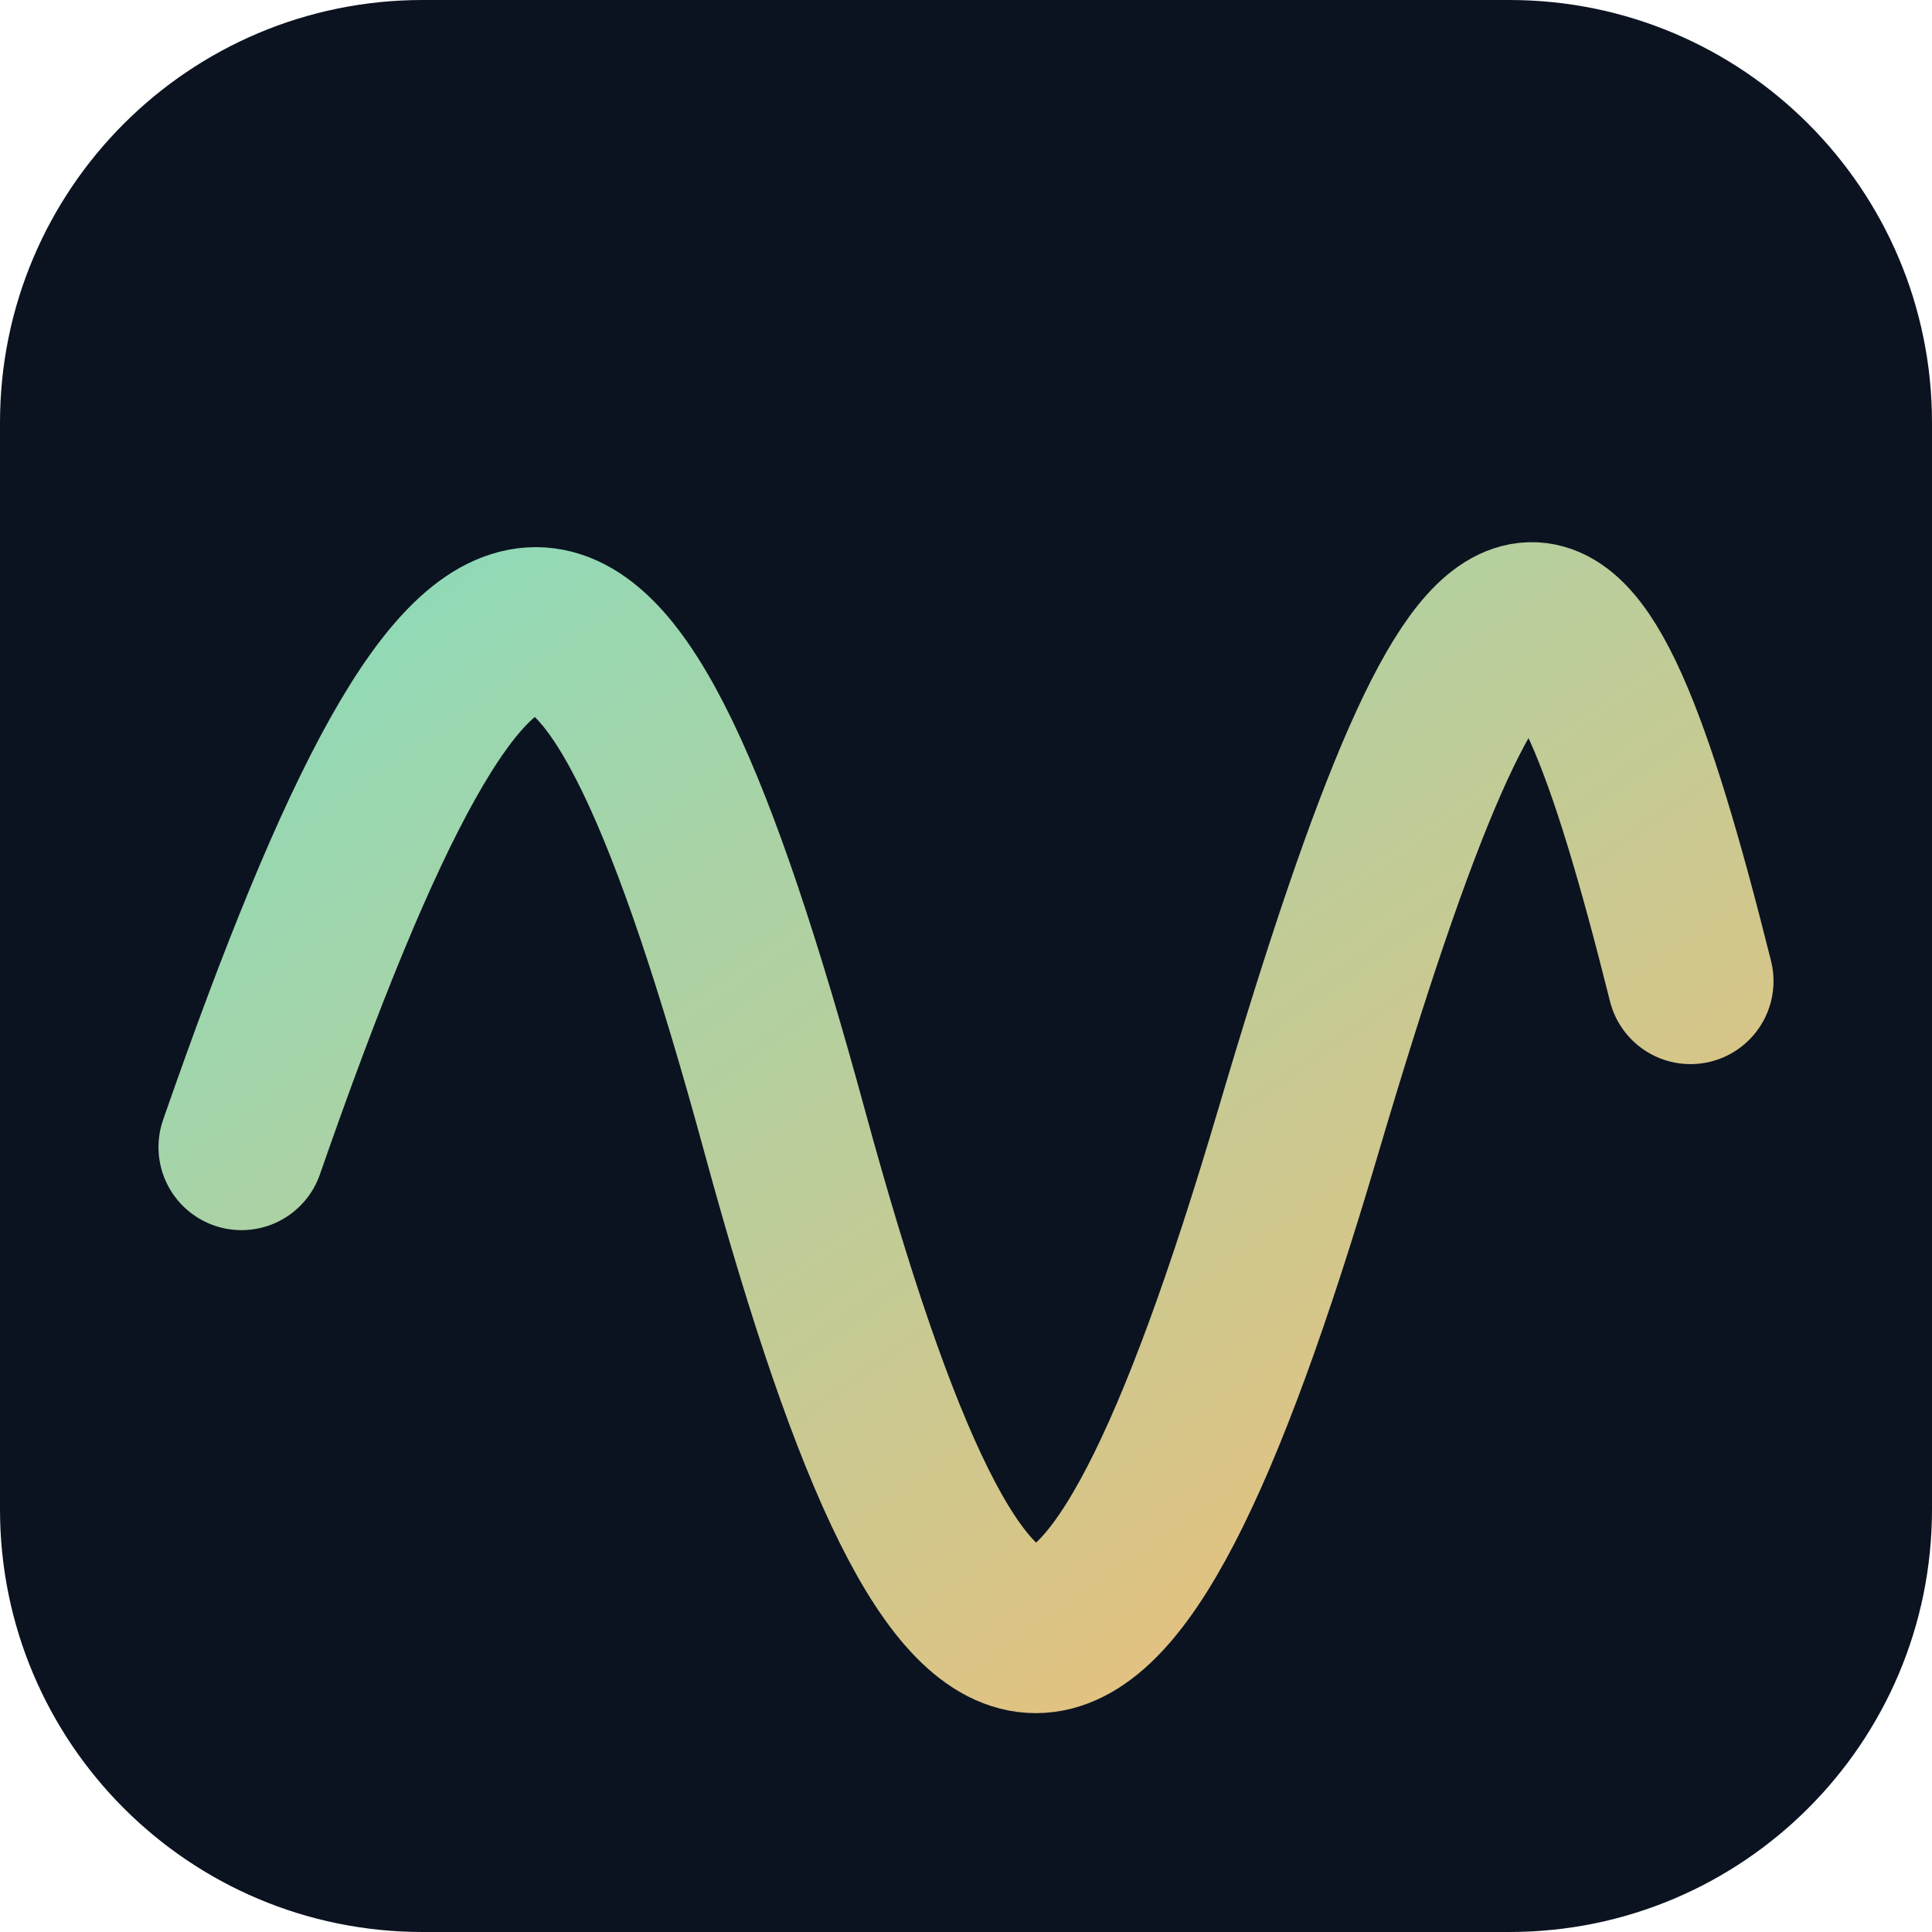
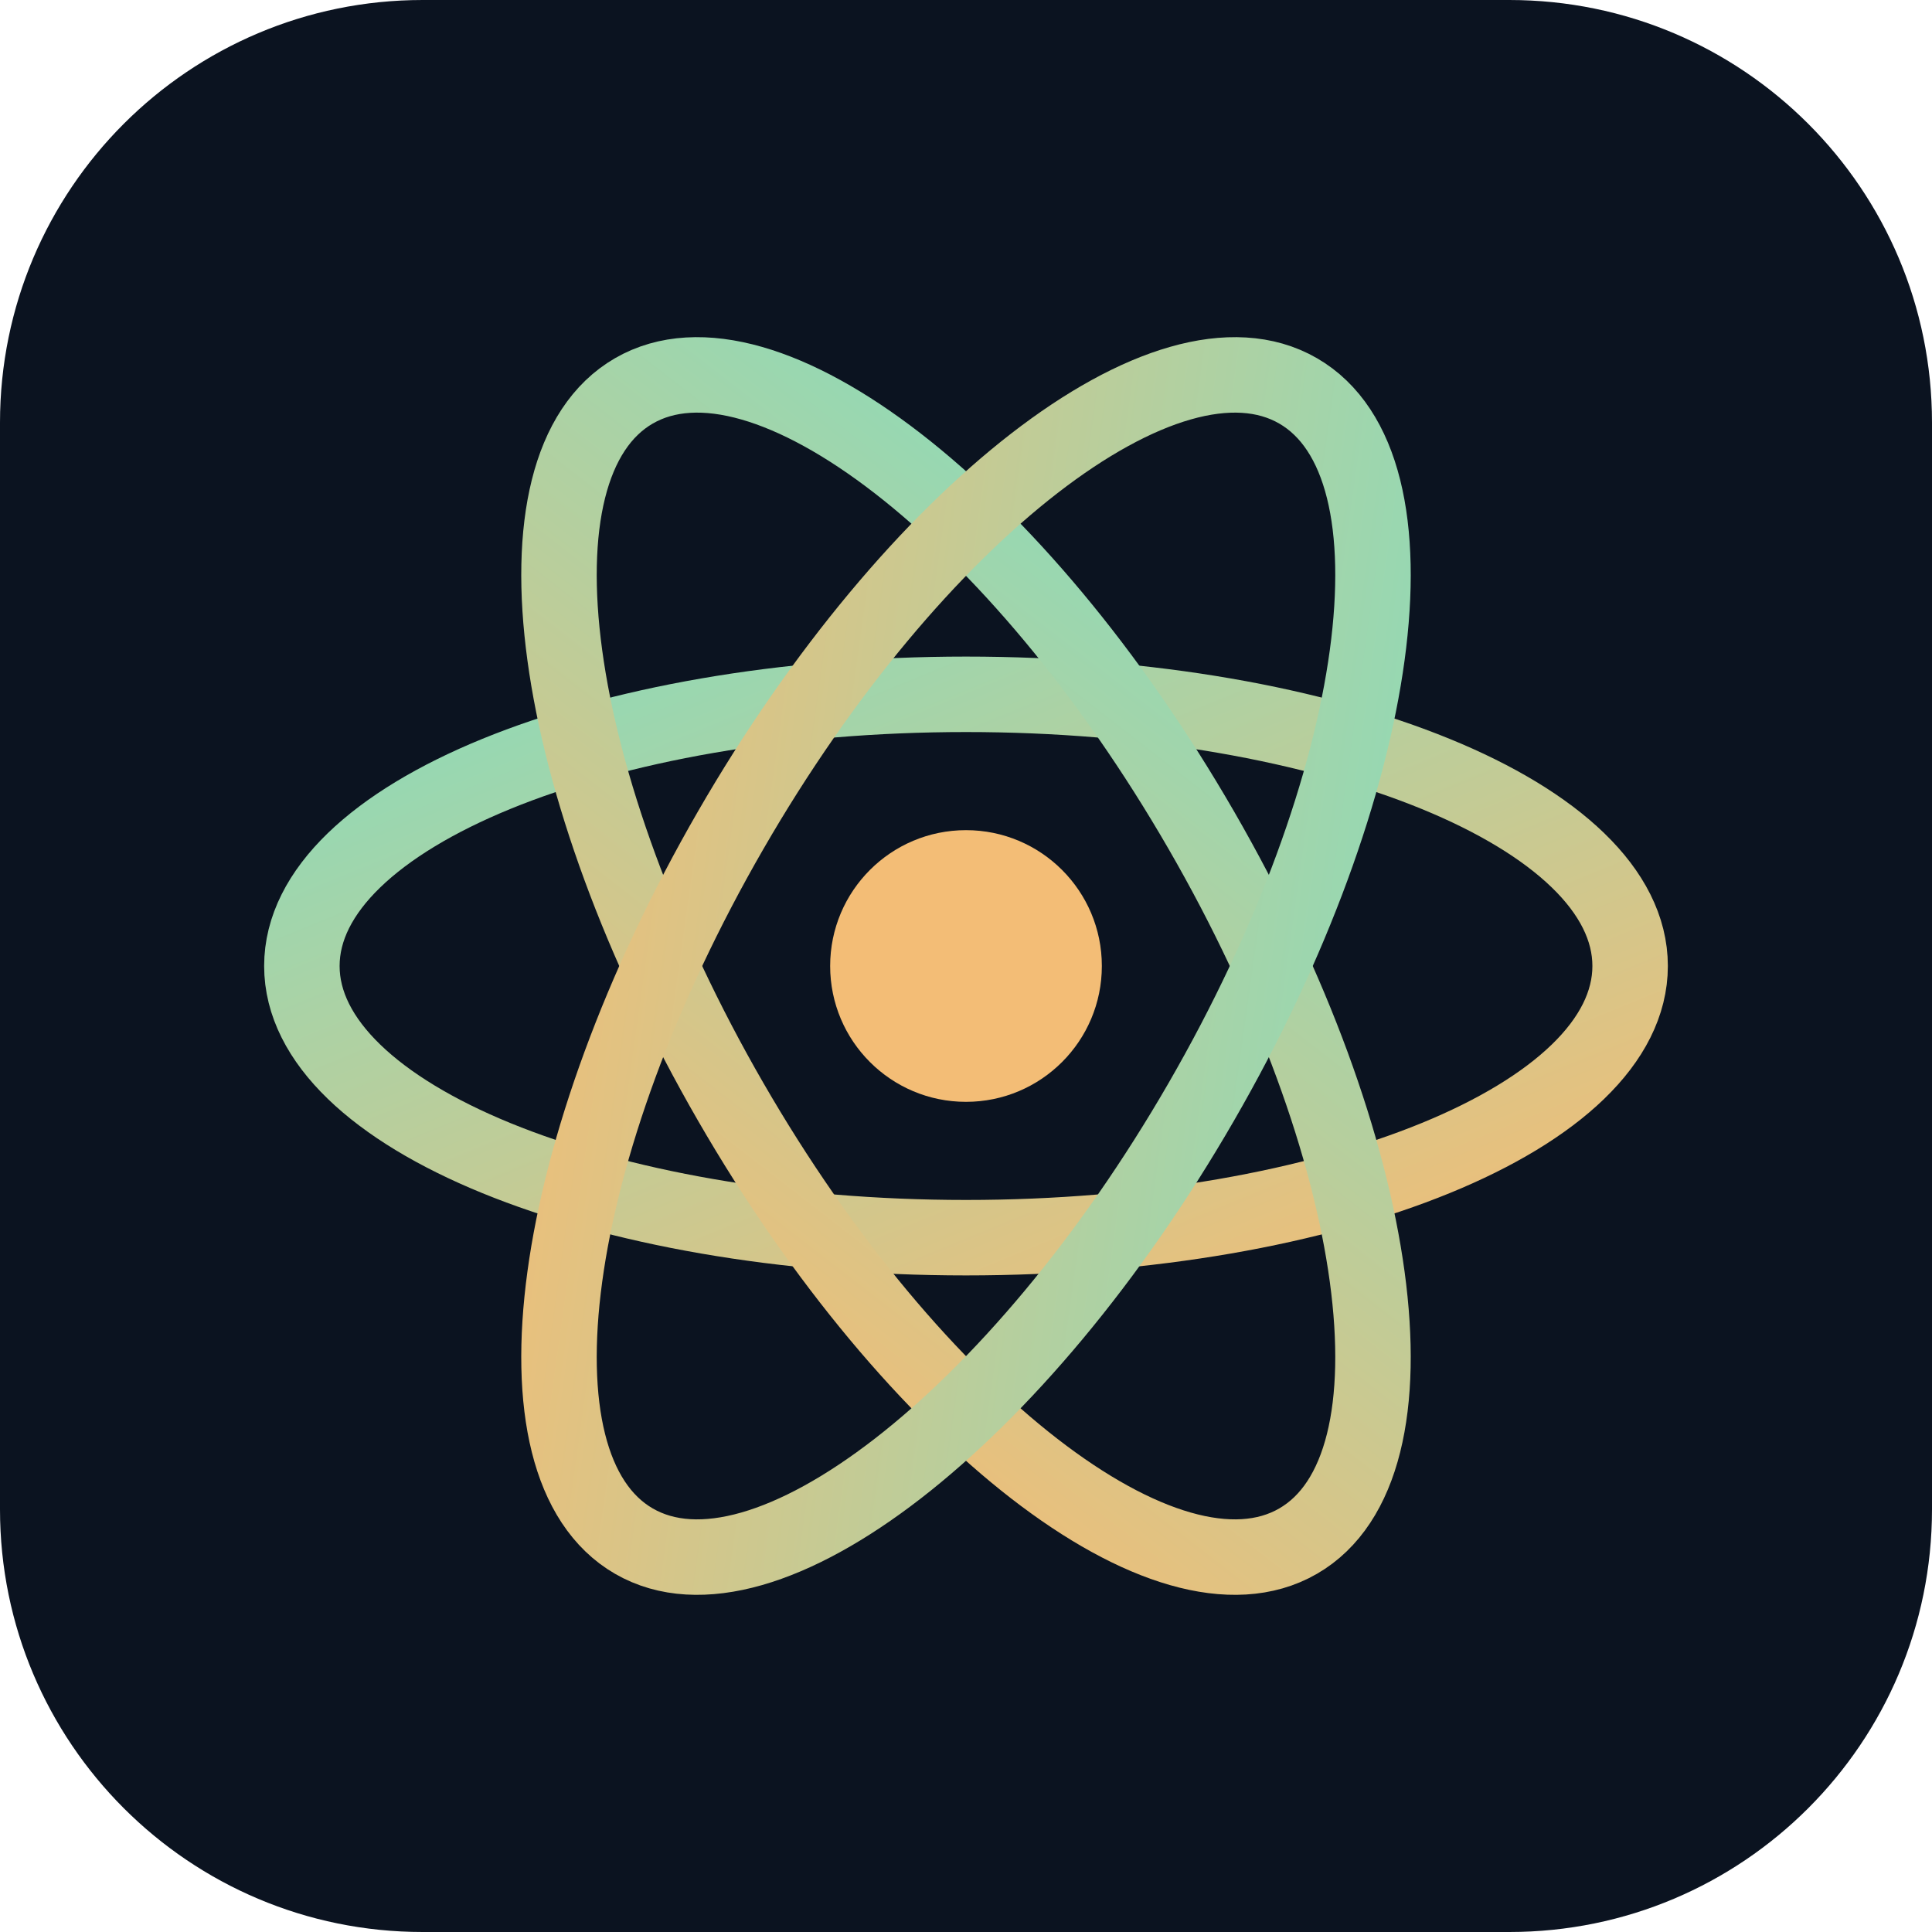
<svg xmlns="http://www.w3.org/2000/svg" viewBox="0 0 128 128">
  <defs>
    <linearGradient id="g" x2="1" y2="1">
      <stop stop-color="#8cdbb9" />
      <stop offset="1" stop-color="#f3bd76" />
    </linearGradient>
  </defs>
  <rect width="128" height="128" rx="28" fill="#0b1320" />
-   <path d="M16 76C32 30 40 31 52 75s21 44 34 0 18-42 26-10" fill="none" stroke="url(#g)" stroke-width="11" stroke-linecap="round" />
+   <ellipse cx="64" cy="64" rx="44" ry="18" fill="none" stroke="url(#g)" stroke-width="5" />
+   <ellipse cx="64" cy="64" rx="44" ry="18" transform="rotate(60 64 64)" fill="none" stroke="url(#g)" stroke-width="5" />
+   <ellipse cx="64" cy="64" rx="44" ry="18" transform="rotate(120 64 64)" fill="none" stroke="url(#g)" stroke-width="5" />
+   <circle cx="64" cy="64" r="9" fill="#f3bd76" />
</svg>
